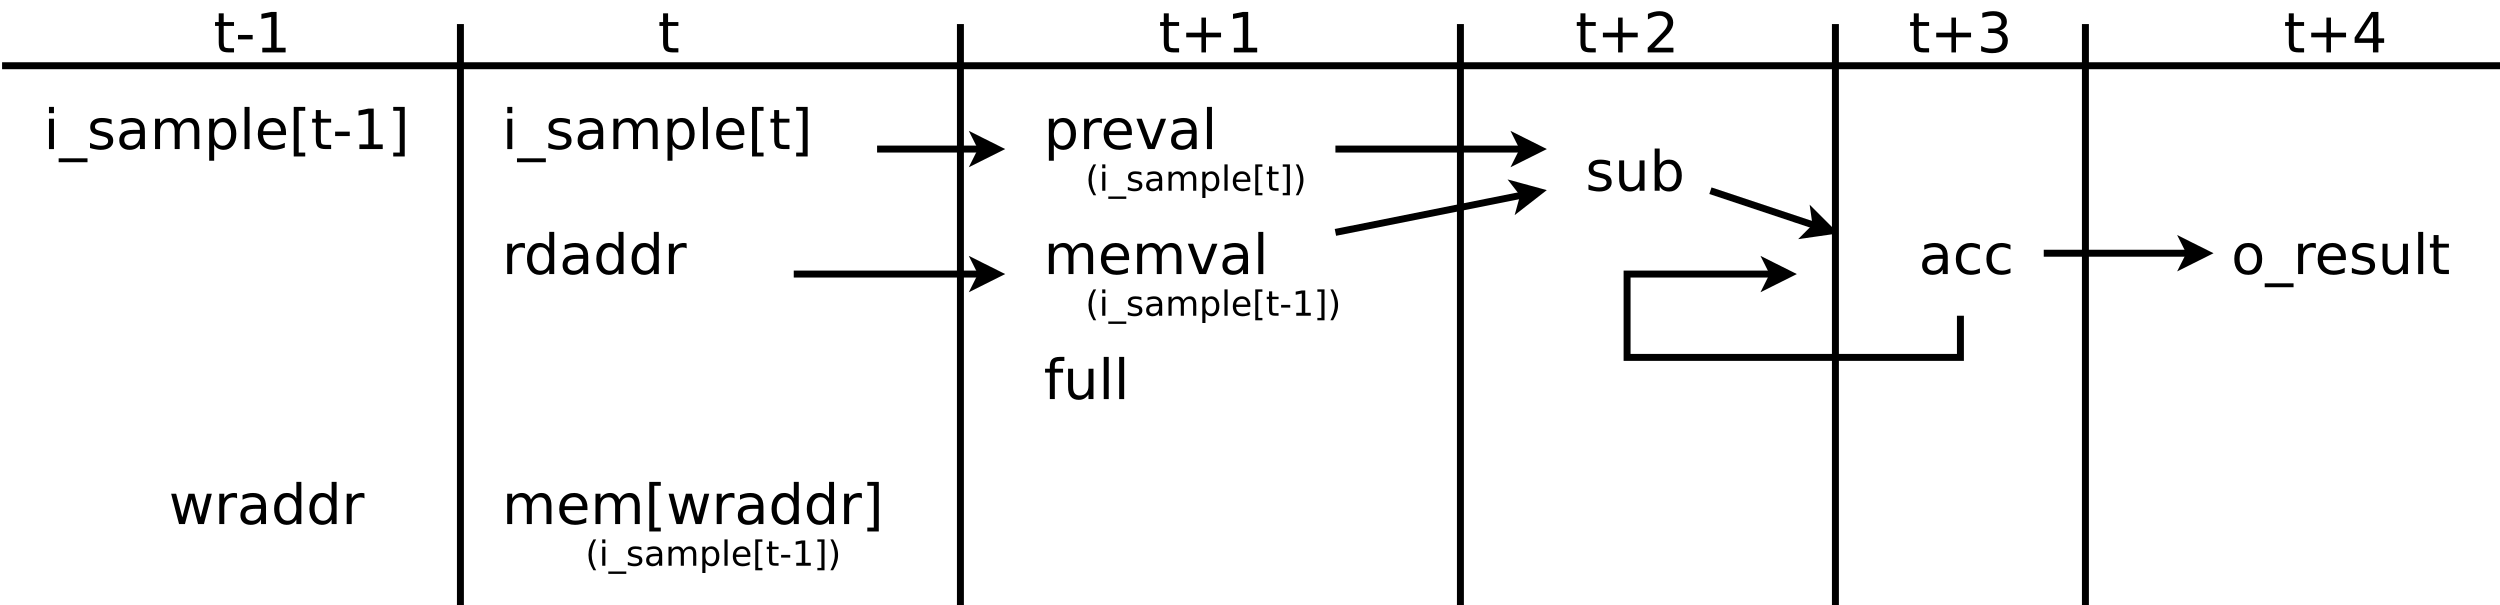
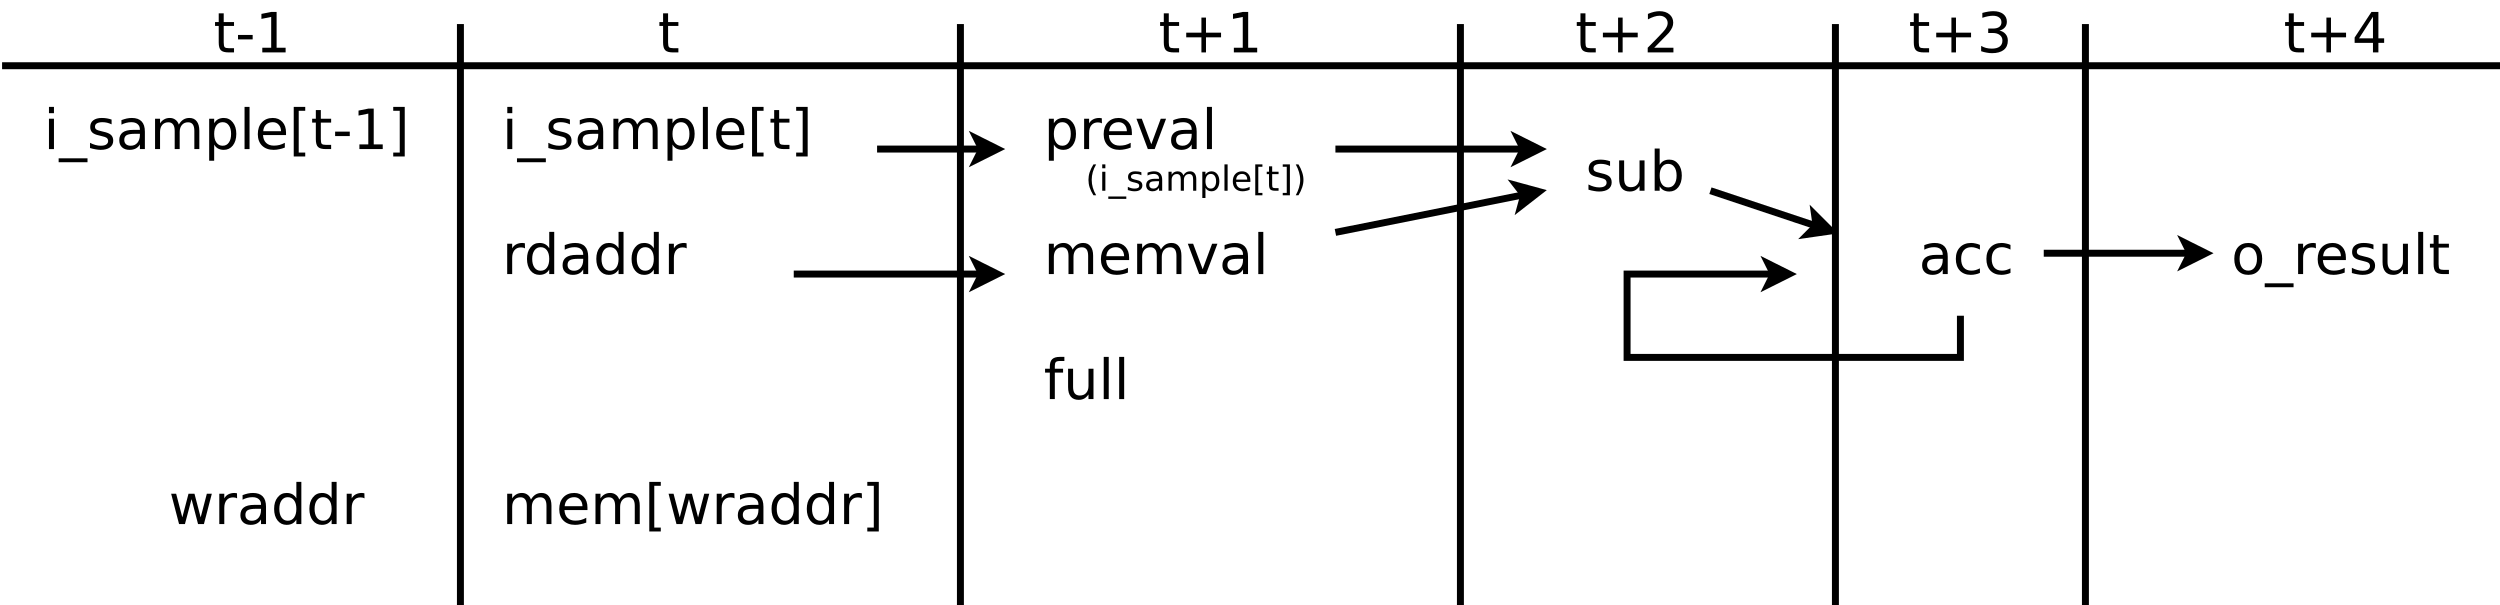
<svg xmlns="http://www.w3.org/2000/svg" xmlns:xlink="http://www.w3.org/1999/xlink" width="360pt" height="87pt" viewBox="0 0 360 87" version="1.1">
  <defs>
    <g>
      <symbol overflow="visible" id="glyph0-0">
        <path style="stroke:none;" d="M 0.406 1.422 L 0.406 -5.641 L 4.406 -5.641 L 4.406 1.422 Z M 0.844 0.969 L 3.953 0.969 L 3.953 -5.188 L 0.844 -5.188 Z M 0.844 0.969 " />
      </symbol>
      <symbol overflow="visible" id="glyph0-1">
        <path style="stroke:none;" d="M 3.297 -3.703 C 3.211 -3.754 3.125 -3.789 3.031 -3.812 C 2.938 -3.832 2.832 -3.844 2.719 -3.844 C 2.312 -3.844 2 -3.707 1.781 -3.438 C 1.562 -3.176 1.453 -2.801 1.453 -2.312 L 1.453 0 L 0.734 0 L 0.734 -4.375 L 1.453 -4.375 L 1.453 -3.703 C 1.598 -3.961 1.789 -4.156 2.031 -4.281 C 2.281 -4.414 2.578 -4.484 2.922 -4.484 C 2.973 -4.484 3.023 -4.477 3.078 -4.469 C 3.141 -4.469 3.207 -4.457 3.281 -4.438 Z M 3.297 -3.703 " />
      </symbol>
      <symbol overflow="visible" id="glyph0-2">
        <path style="stroke:none;" d="M 3.641 -3.719 L 3.641 -6.078 L 4.359 -6.078 L 4.359 0 L 3.641 0 L 3.641 -0.656 C 3.484 -0.395 3.289 -0.203 3.062 -0.078 C 2.832 0.047 2.555 0.109 2.234 0.109 C 1.703 0.109 1.27 -0.098 0.938 -0.516 C 0.602 -0.941 0.438 -1.5 0.438 -2.188 C 0.438 -2.875 0.602 -3.426 0.938 -3.844 C 1.27 -4.27 1.703 -4.484 2.234 -4.484 C 2.555 -4.484 2.832 -4.422 3.062 -4.297 C 3.289 -4.172 3.484 -3.977 3.641 -3.719 Z M 1.188 -2.188 C 1.188 -1.656 1.297 -1.238 1.516 -0.938 C 1.734 -0.633 2.031 -0.484 2.406 -0.484 C 2.789 -0.484 3.094 -0.633 3.312 -0.938 C 3.531 -1.238 3.641 -1.656 3.641 -2.188 C 3.641 -2.719 3.531 -3.129 3.312 -3.422 C 3.094 -3.723 2.789 -3.875 2.406 -3.875 C 2.031 -3.875 1.734 -3.723 1.516 -3.422 C 1.297 -3.129 1.188 -2.719 1.188 -2.188 Z M 1.188 -2.188 " />
      </symbol>
      <symbol overflow="visible" id="glyph0-3">
        <path style="stroke:none;" d="M 2.75 -2.203 C 2.164 -2.203 1.758 -2.133 1.531 -2 C 1.312 -1.863 1.203 -1.641 1.203 -1.328 C 1.203 -1.066 1.285 -0.859 1.453 -0.703 C 1.617 -0.555 1.848 -0.484 2.141 -0.484 C 2.535 -0.484 2.852 -0.625 3.094 -0.906 C 3.332 -1.195 3.453 -1.578 3.453 -2.047 L 3.453 -2.203 Z M 4.172 -2.5 L 4.172 0 L 3.453 0 L 3.453 -0.672 C 3.297 -0.398 3.094 -0.203 2.844 -0.078 C 2.602 0.047 2.305 0.109 1.953 0.109 C 1.504 0.109 1.145 -0.016 0.875 -0.266 C 0.613 -0.516 0.484 -0.852 0.484 -1.281 C 0.484 -1.77 0.645 -2.141 0.969 -2.391 C 1.301 -2.641 1.797 -2.766 2.453 -2.766 L 3.453 -2.766 L 3.453 -2.828 C 3.453 -3.16 3.344 -3.414 3.125 -3.594 C 2.914 -3.781 2.613 -3.875 2.219 -3.875 C 1.969 -3.875 1.723 -3.844 1.484 -3.781 C 1.242 -3.719 1.016 -3.629 0.797 -3.516 L 0.797 -4.172 C 1.066 -4.273 1.32 -4.352 1.562 -4.406 C 1.812 -4.457 2.055 -4.484 2.297 -4.484 C 2.922 -4.484 3.391 -4.316 3.703 -3.984 C 4.016 -3.66 4.172 -3.164 4.172 -2.5 Z M 4.172 -2.5 " />
      </symbol>
      <symbol overflow="visible" id="glyph0-4">
        <path style="stroke:none;" d="M 0.344 -4.375 L 1.062 -4.375 L 1.953 -0.969 L 2.844 -4.375 L 3.703 -4.375 L 4.594 -0.969 L 5.484 -4.375 L 6.203 -4.375 L 5.062 0 L 4.219 0 L 3.281 -3.594 L 2.328 0 L 1.484 0 Z M 0.344 -4.375 " />
      </symbol>
      <symbol overflow="visible" id="glyph0-5">
        <path style="stroke:none;" d="M 4.156 -3.531 C 4.344 -3.852 4.562 -4.094 4.812 -4.25 C 5.062 -4.406 5.352 -4.484 5.688 -4.484 C 6.145 -4.484 6.492 -4.32 6.734 -4 C 6.984 -3.688 7.109 -3.234 7.109 -2.641 L 7.109 0 L 6.391 0 L 6.391 -2.625 C 6.391 -3.039 6.316 -3.348 6.172 -3.547 C 6.023 -3.754 5.797 -3.859 5.484 -3.859 C 5.117 -3.859 4.828 -3.734 4.609 -3.484 C 4.391 -3.234 4.281 -2.895 4.281 -2.469 L 4.281 0 L 3.562 0 L 3.562 -2.625 C 3.562 -3.039 3.484 -3.348 3.328 -3.547 C 3.18 -3.754 2.957 -3.859 2.656 -3.859 C 2.281 -3.859 1.984 -3.734 1.766 -3.484 C 1.555 -3.234 1.453 -2.895 1.453 -2.469 L 1.453 0 L 0.734 0 L 0.734 -4.375 L 1.453 -4.375 L 1.453 -3.703 C 1.617 -3.961 1.816 -4.156 2.047 -4.281 C 2.273 -4.414 2.547 -4.484 2.859 -4.484 C 3.172 -4.484 3.438 -4.398 3.656 -4.234 C 3.883 -4.078 4.051 -3.844 4.156 -3.531 Z M 4.156 -3.531 " />
      </symbol>
      <symbol overflow="visible" id="glyph0-6">
        <path style="stroke:none;" d="M 4.5 -2.375 L 4.5 -2.016 L 1.188 -2.016 C 1.219 -1.523 1.367 -1.148 1.641 -0.891 C 1.91 -0.629 2.281 -0.5 2.75 -0.5 C 3.031 -0.5 3.301 -0.531 3.562 -0.594 C 3.82 -0.664 4.078 -0.77 4.328 -0.906 L 4.328 -0.219 C 4.066 -0.113 3.801 -0.035 3.531 0.016 C 3.258 0.078 2.988 0.109 2.719 0.109 C 2.02 0.109 1.461 -0.094 1.047 -0.5 C 0.641 -0.906 0.438 -1.453 0.438 -2.141 C 0.438 -2.859 0.629 -3.426 1.016 -3.844 C 1.41 -4.27 1.938 -4.484 2.594 -4.484 C 3.176 -4.484 3.641 -4.289 3.984 -3.906 C 4.328 -3.531 4.5 -3.02 4.5 -2.375 Z M 3.781 -2.578 C 3.77 -2.973 3.656 -3.285 3.438 -3.516 C 3.227 -3.754 2.945 -3.875 2.594 -3.875 C 2.195 -3.875 1.875 -3.758 1.625 -3.531 C 1.383 -3.301 1.25 -2.984 1.219 -2.578 Z M 3.781 -2.578 " />
      </symbol>
      <symbol overflow="visible" id="glyph0-7">
        <path style="stroke:none;" d="M 0.234 -4.375 L 1 -4.375 L 2.375 -0.703 L 3.734 -4.375 L 4.5 -4.375 L 2.859 0 L 1.875 0 Z M 0.234 -4.375 " />
      </symbol>
      <symbol overflow="visible" id="glyph0-8">
        <path style="stroke:none;" d="M 0.75 -6.078 L 1.469 -6.078 L 1.469 0 L 0.75 0 Z M 0.75 -6.078 " />
      </symbol>
      <symbol overflow="visible" id="glyph0-9">
        <path style="stroke:none;" d="M 0.688 -6.078 L 2.344 -6.078 L 2.344 -5.516 L 1.406 -5.516 L 1.406 0.5 L 2.344 0.5 L 2.344 1.062 L 0.688 1.062 Z M 0.688 -6.078 " />
      </symbol>
      <symbol overflow="visible" id="glyph0-10">
        <path style="stroke:none;" d="M 2.438 -6.078 L 2.438 1.062 L 0.781 1.062 L 0.781 0.5 L 1.719 0.5 L 1.719 -5.516 L 0.781 -5.516 L 0.781 -6.078 Z M 2.438 -6.078 " />
      </symbol>
      <symbol overflow="visible" id="glyph0-11">
        <path style="stroke:none;" d="M 0.75 -4.375 L 1.469 -4.375 L 1.469 0 L 0.75 0 Z M 0.75 -6.078 L 1.469 -6.078 L 1.469 -5.172 L 0.75 -5.172 Z M 0.75 -6.078 " />
      </symbol>
      <symbol overflow="visible" id="glyph0-12">
        <path style="stroke:none;" d="M 4.078 1.328 L 4.078 1.891 L -0.078 1.891 L -0.078 1.328 Z M 4.078 1.328 " />
      </symbol>
      <symbol overflow="visible" id="glyph0-13">
        <path style="stroke:none;" d="M 3.547 -4.25 L 3.547 -3.562 C 3.336 -3.664 3.125 -3.742 2.906 -3.797 C 2.688 -3.848 2.461 -3.875 2.234 -3.875 C 1.879 -3.875 1.609 -3.816 1.422 -3.703 C 1.242 -3.598 1.156 -3.438 1.156 -3.219 C 1.156 -3.051 1.219 -2.922 1.344 -2.828 C 1.477 -2.734 1.738 -2.645 2.125 -2.562 L 2.375 -2.5 C 2.883 -2.395 3.242 -2.242 3.453 -2.047 C 3.672 -1.848 3.781 -1.566 3.781 -1.203 C 3.781 -0.797 3.617 -0.473 3.297 -0.234 C 2.973 -0.004 2.531 0.109 1.969 0.109 C 1.738 0.109 1.492 0.082 1.234 0.031 C 0.984 -0.008 0.719 -0.07 0.438 -0.156 L 0.438 -0.906 C 0.695 -0.77 0.957 -0.664 1.219 -0.594 C 1.477 -0.52 1.734 -0.484 1.984 -0.484 C 2.328 -0.484 2.586 -0.539 2.766 -0.656 C 2.953 -0.781 3.047 -0.945 3.047 -1.156 C 3.047 -1.352 2.977 -1.504 2.844 -1.609 C 2.707 -1.711 2.422 -1.812 1.984 -1.906 L 1.734 -1.969 C 1.285 -2.062 0.961 -2.203 0.766 -2.391 C 0.566 -2.586 0.469 -2.852 0.469 -3.188 C 0.469 -3.602 0.613 -3.922 0.906 -4.141 C 1.195 -4.367 1.609 -4.484 2.141 -4.484 C 2.41 -4.484 2.66 -4.461 2.891 -4.422 C 3.129 -4.379 3.348 -4.32 3.547 -4.25 Z M 3.547 -4.25 " />
      </symbol>
      <symbol overflow="visible" id="glyph0-14">
        <path style="stroke:none;" d="M 1.453 -0.656 L 1.453 1.672 L 0.734 1.672 L 0.734 -4.375 L 1.453 -4.375 L 1.453 -3.719 C 1.598 -3.977 1.785 -4.172 2.016 -4.297 C 2.254 -4.422 2.531 -4.484 2.844 -4.484 C 3.375 -4.484 3.805 -4.27 4.141 -3.844 C 4.473 -3.426 4.641 -2.875 4.641 -2.188 C 4.641 -1.5 4.473 -0.941 4.141 -0.516 C 3.805 -0.098 3.375 0.109 2.844 0.109 C 2.531 0.109 2.254 0.047 2.016 -0.078 C 1.785 -0.203 1.598 -0.395 1.453 -0.656 Z M 3.891 -2.188 C 3.891 -2.719 3.781 -3.129 3.562 -3.422 C 3.352 -3.723 3.055 -3.875 2.672 -3.875 C 2.297 -3.875 2 -3.723 1.781 -3.422 C 1.562 -3.129 1.453 -2.719 1.453 -2.188 C 1.453 -1.656 1.562 -1.238 1.781 -0.938 C 2 -0.633 2.297 -0.484 2.672 -0.484 C 3.055 -0.484 3.352 -0.633 3.562 -0.938 C 3.781 -1.238 3.891 -1.656 3.891 -2.188 Z M 3.891 -2.188 " />
      </symbol>
      <symbol overflow="visible" id="glyph0-15">
        <path style="stroke:none;" d="M 1.469 -5.625 L 1.469 -4.375 L 2.953 -4.375 L 2.953 -3.812 L 1.469 -3.812 L 1.469 -1.438 C 1.469 -1.082 1.516 -0.852 1.609 -0.75 C 1.711 -0.656 1.91 -0.609 2.203 -0.609 L 2.953 -0.609 L 2.953 0 L 2.203 0 C 1.648 0 1.27 -0.102 1.062 -0.312 C 0.852 -0.52 0.75 -0.895 0.75 -1.438 L 0.75 -3.812 L 0.219 -3.812 L 0.219 -4.375 L 0.75 -4.375 L 0.75 -5.625 Z M 1.469 -5.625 " />
      </symbol>
      <symbol overflow="visible" id="glyph0-16">
        <path style="stroke:none;" d="M 0.688 -1.734 L 0.688 -4.375 L 1.406 -4.375 L 1.406 -1.75 C 1.406 -1.344 1.484 -1.035 1.641 -0.828 C 1.805 -0.617 2.051 -0.516 2.375 -0.516 C 2.758 -0.516 3.062 -0.633 3.281 -0.875 C 3.508 -1.125 3.625 -1.461 3.625 -1.891 L 3.625 -4.375 L 4.344 -4.375 L 4.344 0 L 3.625 0 L 3.625 -0.672 C 3.445 -0.41 3.242 -0.211 3.016 -0.078 C 2.785 0.047 2.52 0.109 2.219 0.109 C 1.719 0.109 1.336 -0.047 1.078 -0.359 C 0.816 -0.672 0.688 -1.129 0.688 -1.734 Z M 2.484 -4.484 Z M 2.484 -4.484 " />
      </symbol>
      <symbol overflow="visible" id="glyph0-17">
        <path style="stroke:none;" d="M 3.891 -2.188 C 3.891 -2.719 3.781 -3.129 3.562 -3.422 C 3.352 -3.723 3.055 -3.875 2.672 -3.875 C 2.297 -3.875 2 -3.723 1.781 -3.422 C 1.562 -3.129 1.453 -2.719 1.453 -2.188 C 1.453 -1.656 1.562 -1.238 1.781 -0.938 C 2 -0.633 2.297 -0.484 2.672 -0.484 C 3.055 -0.484 3.352 -0.633 3.562 -0.938 C 3.781 -1.238 3.891 -1.656 3.891 -2.188 Z M 1.453 -3.719 C 1.598 -3.977 1.785 -4.172 2.016 -4.297 C 2.254 -4.422 2.531 -4.484 2.844 -4.484 C 3.375 -4.484 3.805 -4.27 4.141 -3.844 C 4.473 -3.426 4.641 -2.875 4.641 -2.188 C 4.641 -1.5 4.473 -0.941 4.141 -0.516 C 3.805 -0.098 3.375 0.109 2.844 0.109 C 2.531 0.109 2.254 0.047 2.016 -0.078 C 1.785 -0.203 1.598 -0.395 1.453 -0.656 L 1.453 0 L 0.734 0 L 0.734 -6.078 L 1.453 -6.078 Z M 1.453 -3.719 " />
      </symbol>
      <symbol overflow="visible" id="glyph0-18">
        <path style="stroke:none;" d="M 3.906 -4.203 L 3.906 -3.531 C 3.695 -3.645 3.488 -3.727 3.281 -3.781 C 3.082 -3.844 2.879 -3.875 2.672 -3.875 C 2.203 -3.875 1.836 -3.723 1.578 -3.422 C 1.328 -3.129 1.203 -2.719 1.203 -2.188 C 1.203 -1.656 1.328 -1.238 1.578 -0.938 C 1.836 -0.645 2.203 -0.5 2.672 -0.5 C 2.879 -0.5 3.082 -0.523 3.281 -0.578 C 3.488 -0.641 3.695 -0.723 3.906 -0.828 L 3.906 -0.172 C 3.707 -0.078 3.5 -0.008 3.281 0.031 C 3.062 0.082 2.832 0.109 2.594 0.109 C 1.938 0.109 1.41 -0.094 1.016 -0.5 C 0.629 -0.914 0.438 -1.477 0.438 -2.188 C 0.438 -2.895 0.633 -3.453 1.031 -3.859 C 1.426 -4.273 1.961 -4.484 2.641 -4.484 C 2.859 -4.484 3.07 -4.457 3.281 -4.406 C 3.5 -4.363 3.707 -4.297 3.906 -4.203 Z M 3.906 -4.203 " />
      </symbol>
      <symbol overflow="visible" id="glyph0-19">
        <path style="stroke:none;" d="M 0.391 -2.516 L 2.5 -2.516 L 2.5 -1.875 L 0.391 -1.875 Z M 0.391 -2.516 " />
      </symbol>
      <symbol overflow="visible" id="glyph0-20">
        <path style="stroke:none;" d="M 1 -0.672 L 2.281 -0.672 L 2.281 -5.109 L 0.875 -4.828 L 0.875 -5.547 L 2.281 -5.828 L 3.062 -5.828 L 3.062 -0.672 L 4.359 -0.672 L 4.359 0 L 1 0 Z M 1 -0.672 " />
      </symbol>
      <symbol overflow="visible" id="glyph0-21">
        <path style="stroke:none;" d="M 3.688 -5.016 L 3.688 -2.844 L 5.859 -2.844 L 5.859 -2.172 L 3.688 -2.172 L 3.688 0 L 3.031 0 L 3.031 -2.172 L 0.844 -2.172 L 0.844 -2.844 L 3.031 -2.844 L 3.031 -5.016 Z M 3.688 -5.016 " />
      </symbol>
      <symbol overflow="visible" id="glyph0-22">
        <path style="stroke:none;" d="M 1.531 -0.672 L 4.297 -0.672 L 4.297 0 L 0.594 0 L 0.594 -0.672 C 0.883 -0.973 1.289 -1.383 1.812 -1.906 C 2.332 -2.438 2.656 -2.773 2.781 -2.922 C 3.039 -3.203 3.219 -3.441 3.312 -3.641 C 3.414 -3.836 3.469 -4.031 3.469 -4.219 C 3.469 -4.531 3.359 -4.785 3.141 -4.984 C 2.922 -5.18 2.641 -5.281 2.297 -5.281 C 2.047 -5.281 1.781 -5.234 1.5 -5.141 C 1.227 -5.055 0.938 -4.926 0.625 -4.75 L 0.625 -5.547 C 0.945 -5.68 1.242 -5.781 1.516 -5.844 C 1.797 -5.906 2.051 -5.938 2.281 -5.938 C 2.883 -5.938 3.363 -5.785 3.719 -5.484 C 4.082 -5.18 4.266 -4.781 4.266 -4.281 C 4.266 -4.039 4.219 -3.812 4.125 -3.594 C 4.031 -3.375 3.867 -3.117 3.641 -2.828 C 3.566 -2.754 3.352 -2.535 3 -2.172 C 2.656 -1.816 2.164 -1.316 1.531 -0.672 Z M 1.531 -0.672 " />
      </symbol>
      <symbol overflow="visible" id="glyph0-23">
        <path style="stroke:none;" d="M 2.453 -3.875 C 2.066 -3.875 1.758 -3.723 1.531 -3.422 C 1.312 -3.117 1.203 -2.707 1.203 -2.188 C 1.203 -1.664 1.312 -1.254 1.531 -0.953 C 1.758 -0.648 2.066 -0.5 2.453 -0.5 C 2.836 -0.5 3.141 -0.648 3.359 -0.953 C 3.586 -1.254 3.703 -1.664 3.703 -2.188 C 3.703 -2.707 3.586 -3.117 3.359 -3.422 C 3.141 -3.723 2.836 -3.875 2.453 -3.875 Z M 2.453 -4.484 C 3.078 -4.484 3.566 -4.281 3.922 -3.875 C 4.273 -3.469 4.453 -2.906 4.453 -2.188 C 4.453 -1.469 4.273 -0.906 3.922 -0.5 C 3.566 -0.094 3.078 0.109 2.453 0.109 C 1.828 0.109 1.332 -0.094 0.969 -0.5 C 0.613 -0.906 0.438 -1.469 0.438 -2.188 C 0.438 -2.906 0.613 -3.469 0.969 -3.875 C 1.332 -4.281 1.828 -4.484 2.453 -4.484 Z M 2.453 -4.484 " />
      </symbol>
      <symbol overflow="visible" id="glyph0-24">
        <path style="stroke:none;" d="M 3.25 -3.141 C 3.625 -3.066 3.914 -2.898 4.125 -2.641 C 4.344 -2.391 4.453 -2.078 4.453 -1.703 C 4.453 -1.117 4.254 -0.672 3.859 -0.359 C 3.461 -0.047 2.898 0.109 2.172 0.109 C 1.922 0.109 1.664 0.082 1.406 0.031 C 1.156 -0.008 0.891 -0.078 0.609 -0.172 L 0.609 -0.938 C 0.828 -0.812 1.066 -0.711 1.328 -0.641 C 1.586 -0.578 1.859 -0.547 2.141 -0.547 C 2.641 -0.547 3.02 -0.645 3.281 -0.844 C 3.539 -1.039 3.672 -1.328 3.672 -1.703 C 3.672 -2.047 3.547 -2.312 3.297 -2.5 C 3.055 -2.695 2.723 -2.797 2.297 -2.797 L 1.625 -2.797 L 1.625 -3.438 L 2.328 -3.438 C 2.711 -3.438 3.008 -3.516 3.219 -3.672 C 3.426 -3.828 3.531 -4.051 3.531 -4.344 C 3.531 -4.645 3.422 -4.875 3.203 -5.031 C 2.992 -5.195 2.691 -5.281 2.297 -5.281 C 2.078 -5.281 1.844 -5.254 1.594 -5.203 C 1.352 -5.16 1.082 -5.086 0.781 -4.984 L 0.781 -5.688 C 1.082 -5.77 1.363 -5.832 1.625 -5.875 C 1.883 -5.914 2.133 -5.938 2.375 -5.938 C 2.969 -5.938 3.438 -5.801 3.781 -5.531 C 4.133 -5.258 4.312 -4.891 4.312 -4.422 C 4.312 -4.098 4.219 -3.828 4.031 -3.609 C 3.852 -3.391 3.594 -3.234 3.25 -3.141 Z M 3.25 -3.141 " />
      </symbol>
      <symbol overflow="visible" id="glyph0-25">
        <path style="stroke:none;" d="M 3.031 -5.141 L 1.031 -2.031 L 3.031 -2.031 Z M 2.812 -5.828 L 3.812 -5.828 L 3.812 -2.031 L 4.641 -2.031 L 4.641 -1.375 L 3.812 -1.375 L 3.812 0 L 3.031 0 L 3.031 -1.375 L 0.391 -1.375 L 0.391 -2.141 Z M 2.812 -5.828 " />
      </symbol>
      <symbol overflow="visible" id="glyph0-26">
        <path style="stroke:none;" d="M 2.969 -6.078 L 2.969 -5.484 L 2.281 -5.484 C 2.02 -5.484 1.836 -5.43 1.734 -5.328 C 1.641 -5.223 1.594 -5.035 1.594 -4.766 L 1.594 -4.375 L 2.781 -4.375 L 2.781 -3.812 L 1.594 -3.812 L 1.594 0 L 0.875 0 L 0.875 -3.812 L 0.188 -3.812 L 0.188 -4.375 L 0.875 -4.375 L 0.875 -4.688 C 0.875 -5.164 0.984 -5.516 1.203 -5.734 C 1.43 -5.961 1.797 -6.078 2.297 -6.078 Z M 2.969 -6.078 " />
      </symbol>
      <symbol overflow="visible" id="glyph1-0">
        <path style="stroke:none;" d="M 0.25 0.891 L 0.25 -3.531 L 2.75 -3.531 L 2.75 0.891 Z M 0.531 0.609 L 2.469 0.609 L 2.469 -3.25 L 0.531 -3.25 Z M 0.531 0.609 " />
      </symbol>
      <symbol overflow="visible" id="glyph1-1">
        <path style="stroke:none;" d="M 1.547 -3.797 C 1.328 -3.422 1.164 -3.051 1.062 -2.688 C 0.957 -2.32 0.906 -1.945 0.906 -1.562 C 0.906 -1.188 0.957 -0.816 1.062 -0.453 C 1.164 -0.086 1.328 0.281 1.547 0.656 L 1.156 0.656 C 0.914 0.27 0.734 -0.102 0.609 -0.469 C 0.492 -0.832 0.438 -1.195 0.438 -1.562 C 0.438 -1.926 0.492 -2.289 0.609 -2.656 C 0.734 -3.031 0.914 -3.41 1.156 -3.797 Z M 1.547 -3.797 " />
      </symbol>
      <symbol overflow="visible" id="glyph1-2">
        <path style="stroke:none;" d="M 0.469 -2.734 L 0.922 -2.734 L 0.922 0 L 0.469 0 Z M 0.469 -3.797 L 0.922 -3.797 L 0.922 -3.234 L 0.469 -3.234 Z M 0.469 -3.797 " />
      </symbol>
      <symbol overflow="visible" id="glyph1-3">
        <path style="stroke:none;" d="M 2.547 0.828 L 2.547 1.172 L -0.047 1.172 L -0.047 0.828 Z M 2.547 0.828 " />
      </symbol>
      <symbol overflow="visible" id="glyph1-4">
        <path style="stroke:none;" d="M 2.219 -2.656 L 2.219 -2.234 C 2.094 -2.297 1.957 -2.344 1.812 -2.375 C 1.676 -2.406 1.535 -2.422 1.391 -2.422 C 1.172 -2.422 1.004 -2.383 0.891 -2.312 C 0.773 -2.25 0.719 -2.148 0.719 -2.016 C 0.719 -1.91 0.758 -1.828 0.844 -1.766 C 0.926 -1.711 1.086 -1.656 1.328 -1.594 L 1.484 -1.562 C 1.797 -1.5 2.02 -1.406 2.156 -1.281 C 2.289 -1.156 2.359 -0.977 2.359 -0.75 C 2.359 -0.5 2.258 -0.297 2.062 -0.141 C 1.863 0.004 1.586 0.078 1.234 0.078 C 1.086 0.078 0.93 0.062 0.766 0.031 C 0.609 0 0.441 -0.039 0.266 -0.094 L 0.266 -0.562 C 0.43 -0.477 0.594 -0.414 0.75 -0.375 C 0.914 -0.332 1.078 -0.312 1.234 -0.312 C 1.453 -0.312 1.617 -0.344 1.734 -0.406 C 1.848 -0.477 1.906 -0.582 1.906 -0.719 C 1.906 -0.844 1.863 -0.938 1.781 -1 C 1.695 -1.062 1.516 -1.125 1.234 -1.188 L 1.078 -1.219 C 0.797 -1.281 0.594 -1.367 0.469 -1.484 C 0.352 -1.609 0.297 -1.781 0.297 -2 C 0.297 -2.25 0.383 -2.441 0.562 -2.578 C 0.75 -2.723 1.008 -2.797 1.344 -2.797 C 1.508 -2.797 1.664 -2.785 1.812 -2.766 C 1.957 -2.742 2.094 -2.707 2.219 -2.656 Z M 2.219 -2.656 " />
      </symbol>
      <symbol overflow="visible" id="glyph1-5">
        <path style="stroke:none;" d="M 1.719 -1.375 C 1.352 -1.375 1.098 -1.332 0.953 -1.25 C 0.816 -1.164 0.75 -1.023 0.75 -0.828 C 0.75 -0.672 0.801 -0.547 0.906 -0.453 C 1.008 -0.359 1.148 -0.312 1.328 -0.312 C 1.578 -0.312 1.773 -0.395 1.922 -0.562 C 2.078 -0.738 2.156 -0.977 2.156 -1.281 L 2.156 -1.375 Z M 2.609 -1.562 L 2.609 0 L 2.156 0 L 2.156 -0.422 C 2.051 -0.254 1.922 -0.129 1.766 -0.047 C 1.617 0.035 1.438 0.078 1.219 0.078 C 0.938 0.078 0.711 0 0.547 -0.156 C 0.379 -0.32 0.297 -0.535 0.297 -0.797 C 0.297 -1.098 0.398 -1.328 0.609 -1.484 C 0.816 -1.641 1.125 -1.719 1.531 -1.719 L 2.156 -1.719 L 2.156 -1.766 C 2.156 -1.973 2.086 -2.133 1.953 -2.25 C 1.816 -2.363 1.629 -2.422 1.391 -2.422 C 1.234 -2.422 1.078 -2.398 0.922 -2.359 C 0.773 -2.328 0.633 -2.27 0.5 -2.188 L 0.5 -2.609 C 0.664 -2.672 0.828 -2.719 0.984 -2.75 C 1.141 -2.781 1.289 -2.797 1.438 -2.797 C 1.832 -2.797 2.125 -2.691 2.312 -2.484 C 2.508 -2.285 2.609 -1.977 2.609 -1.562 Z M 2.609 -1.562 " />
      </symbol>
      <symbol overflow="visible" id="glyph1-6">
        <path style="stroke:none;" d="M 2.594 -2.203 C 2.707 -2.41 2.844 -2.562 3 -2.656 C 3.156 -2.75 3.344 -2.797 3.562 -2.797 C 3.844 -2.797 4.062 -2.695 4.219 -2.5 C 4.375 -2.301 4.453 -2.02 4.453 -1.656 L 4.453 0 L 4 0 L 4 -1.641 C 4 -1.898 3.953 -2.094 3.859 -2.219 C 3.766 -2.344 3.625 -2.406 3.438 -2.406 C 3.195 -2.406 3.008 -2.328 2.875 -2.172 C 2.738 -2.023 2.672 -1.816 2.672 -1.547 L 2.672 0 L 2.219 0 L 2.219 -1.641 C 2.219 -1.898 2.172 -2.094 2.078 -2.219 C 1.992 -2.344 1.852 -2.406 1.656 -2.406 C 1.426 -2.406 1.242 -2.328 1.109 -2.172 C 0.973 -2.016 0.906 -1.805 0.906 -1.547 L 0.906 0 L 0.453 0 L 0.453 -2.734 L 0.906 -2.734 L 0.906 -2.312 C 1.008 -2.477 1.129 -2.598 1.266 -2.672 C 1.41 -2.754 1.582 -2.797 1.781 -2.797 C 1.977 -2.797 2.145 -2.742 2.281 -2.641 C 2.426 -2.547 2.531 -2.398 2.594 -2.203 Z M 2.594 -2.203 " />
      </symbol>
      <symbol overflow="visible" id="glyph1-7">
        <path style="stroke:none;" d="M 0.906 -0.406 L 0.906 1.047 L 0.453 1.047 L 0.453 -2.734 L 0.906 -2.734 L 0.906 -2.312 C 1 -2.477 1.117 -2.598 1.266 -2.672 C 1.41 -2.754 1.582 -2.797 1.781 -2.797 C 2.113 -2.797 2.383 -2.664 2.594 -2.406 C 2.801 -2.145 2.906 -1.797 2.906 -1.359 C 2.906 -0.93 2.801 -0.582 2.594 -0.312 C 2.383 -0.051 2.113 0.078 1.781 0.078 C 1.582 0.078 1.41 0.035 1.266 -0.047 C 1.117 -0.129 1 -0.25 0.906 -0.406 Z M 2.438 -1.359 C 2.438 -1.691 2.367 -1.953 2.234 -2.141 C 2.098 -2.328 1.91 -2.422 1.672 -2.422 C 1.43 -2.422 1.242 -2.328 1.109 -2.141 C 0.973 -1.953 0.906 -1.691 0.906 -1.359 C 0.906 -1.035 0.973 -0.781 1.109 -0.594 C 1.242 -0.406 1.43 -0.312 1.672 -0.312 C 1.91 -0.312 2.098 -0.406 2.234 -0.594 C 2.367 -0.781 2.438 -1.035 2.438 -1.359 Z M 2.438 -1.359 " />
      </symbol>
      <symbol overflow="visible" id="glyph1-8">
        <path style="stroke:none;" d="M 0.469 -3.797 L 0.922 -3.797 L 0.922 0 L 0.469 0 Z M 0.469 -3.797 " />
      </symbol>
      <symbol overflow="visible" id="glyph1-9">
        <path style="stroke:none;" d="M 2.812 -1.484 L 2.812 -1.266 L 0.75 -1.266 C 0.77 -0.953 0.863 -0.711 1.031 -0.547 C 1.195 -0.391 1.426 -0.312 1.719 -0.312 C 1.895 -0.312 2.062 -0.332 2.219 -0.375 C 2.383 -0.414 2.547 -0.477 2.703 -0.562 L 2.703 -0.141 C 2.547 -0.066 2.379 -0.016 2.203 0.016 C 2.035 0.055 1.863 0.078 1.688 0.078 C 1.258 0.078 0.914 -0.047 0.656 -0.297 C 0.406 -0.555 0.281 -0.906 0.281 -1.344 C 0.281 -1.789 0.398 -2.145 0.641 -2.406 C 0.879 -2.664 1.203 -2.797 1.609 -2.797 C 1.984 -2.797 2.273 -2.676 2.484 -2.438 C 2.703 -2.207 2.812 -1.891 2.812 -1.484 Z M 2.359 -1.609 C 2.359 -1.859 2.289 -2.055 2.156 -2.203 C 2.02 -2.348 1.844 -2.422 1.625 -2.422 C 1.375 -2.422 1.172 -2.348 1.016 -2.203 C 0.867 -2.066 0.785 -1.867 0.766 -1.609 Z M 2.359 -1.609 " />
      </symbol>
      <symbol overflow="visible" id="glyph1-10">
        <path style="stroke:none;" d="M 0.438 -3.797 L 1.469 -3.797 L 1.469 -3.453 L 0.875 -3.453 L 0.875 0.312 L 1.469 0.312 L 1.469 0.656 L 0.438 0.656 Z M 0.438 -3.797 " />
      </symbol>
      <symbol overflow="visible" id="glyph1-11">
        <path style="stroke:none;" d="M 0.922 -3.516 L 0.922 -2.734 L 1.844 -2.734 L 1.844 -2.391 L 0.922 -2.391 L 0.922 -0.906 C 0.922 -0.676 0.945 -0.531 1 -0.469 C 1.062 -0.406 1.188 -0.375 1.375 -0.375 L 1.844 -0.375 L 1.844 0 L 1.375 0 C 1.031 0 0.789 -0.062 0.656 -0.188 C 0.531 -0.32 0.469 -0.562 0.469 -0.906 L 0.469 -2.391 L 0.141 -2.391 L 0.141 -2.734 L 0.469 -2.734 L 0.469 -3.516 Z M 0.922 -3.516 " />
      </symbol>
      <symbol overflow="visible" id="glyph1-12">
-         <path style="stroke:none;" d="M 0.25 -1.562 L 1.562 -1.562 L 1.562 -1.172 L 0.25 -1.172 Z M 0.25 -1.562 " />
+         <path style="stroke:none;" d="M 1.516 -3.797 L 1.516 0.656 L 0.484 0.656 L 0.484 0.312 L 1.062 0.312 L 1.062 -3.453 L 0.484 -3.453 L 0.484 -3.797 Z M 1.516 -3.797 " />
      </symbol>
      <symbol overflow="visible" id="glyph1-13">
-         <path style="stroke:none;" d="M 0.625 -0.422 L 1.422 -0.422 L 1.422 -3.203 L 0.547 -3.016 L 0.547 -3.469 L 1.422 -3.641 L 1.922 -3.641 L 1.922 -0.422 L 2.719 -0.422 L 2.719 0 L 0.625 0 Z M 0.625 -0.422 " />
-       </symbol>
-       <symbol overflow="visible" id="glyph1-14">
-         <path style="stroke:none;" d="M 1.516 -3.797 L 1.516 0.656 L 0.484 0.656 L 0.484 0.312 L 1.062 0.312 L 1.062 -3.453 L 0.484 -3.453 L 0.484 -3.797 Z M 1.516 -3.797 " />
-       </symbol>
-       <symbol overflow="visible" id="glyph1-15">
        <path style="stroke:none;" d="M 0.406 -3.797 L 0.797 -3.797 C 1.035 -3.41 1.211 -3.031 1.328 -2.656 C 1.453 -2.289 1.516 -1.926 1.516 -1.562 C 1.516 -1.195 1.453 -0.832 1.328 -0.469 C 1.211 -0.102 1.035 0.27 0.797 0.656 L 0.406 0.656 C 0.613 0.281 0.77 -0.086 0.875 -0.453 C 0.988 -0.816 1.047 -1.188 1.047 -1.562 C 1.047 -1.945 0.988 -2.32 0.875 -2.688 C 0.77 -3.051 0.613 -3.422 0.406 -3.797 Z M 0.406 -3.797 " />
      </symbol>
    </g>
  </defs>
-   <g id="surface196669">
+   <g id="surface23468">
    <rect x="0" y="0" width="360" height="87" style="fill:rgb(100%,100%,100%);fill-opacity:1;stroke:none;" />
    <g style="fill:rgb(0%,0%,0%);fill-opacity:1;">
      <use xlink:href="#glyph0-1" x="72.301" y="39.47" />
      <use xlink:href="#glyph0-2" x="75.449" y="39.47" />
      <use xlink:href="#glyph0-3" x="80.527" y="39.47" />
      <use xlink:href="#glyph0-2" x="85.43" y="39.47" />
      <use xlink:href="#glyph0-2" x="90.508" y="39.47" />
      <use xlink:href="#glyph0-1" x="95.586" y="39.47" />
    </g>
    <g style="fill:rgb(0%,0%,0%);fill-opacity:1;">
      <use xlink:href="#glyph0-4" x="24.301" y="75.47" />
      <use xlink:href="#glyph0-1" x="30.844" y="75.47" />
      <use xlink:href="#glyph0-3" x="34.133" y="75.47" />
      <use xlink:href="#glyph0-2" x="39.035" y="75.47" />
      <use xlink:href="#glyph0-2" x="44.113" y="75.47" />
      <use xlink:href="#glyph0-1" x="49.191" y="75.47" />
    </g>
    <g style="fill:rgb(0%,0%,0%);fill-opacity:1;">
      <use xlink:href="#glyph0-5" x="150.301" y="39.47" />
      <use xlink:href="#glyph0-6" x="158.094" y="39.47" />
      <use xlink:href="#glyph0-5" x="163.016" y="39.47" />
      <use xlink:href="#glyph0-7" x="170.809" y="39.47" />
      <use xlink:href="#glyph0-3" x="175.543" y="39.47" />
      <use xlink:href="#glyph0-8" x="180.445" y="39.47" />
    </g>
    <g style="fill:rgb(0%,0%,0%);fill-opacity:1;">
      <use xlink:href="#glyph0-5" x="72.301" y="75.47" />
      <use xlink:href="#glyph0-6" x="80.094" y="75.47" />
      <use xlink:href="#glyph0-5" x="85.016" y="75.47" />
      <use xlink:href="#glyph0-9" x="92.809" y="75.47" />
      <use xlink:href="#glyph0-4" x="95.93" y="75.47" />
      <use xlink:href="#glyph0-1" x="102.473" y="75.47" />
      <use xlink:href="#glyph0-3" x="105.762" y="75.47" />
      <use xlink:href="#glyph0-2" x="110.664" y="75.47" />
      <use xlink:href="#glyph0-2" x="115.742" y="75.47" />
      <use xlink:href="#glyph0-1" x="120.82" y="75.47" />
      <use xlink:href="#glyph0-10" x="124.109" y="75.47" />
    </g>
    <g style="fill:rgb(0%,0%,0%);fill-opacity:1;">
      <use xlink:href="#glyph0-11" x="72.301" y="21.47" />
      <use xlink:href="#glyph0-12" x="74.523" y="21.47" />
      <use xlink:href="#glyph0-13" x="78.523" y="21.47" />
      <use xlink:href="#glyph0-3" x="82.691" y="21.47" />
      <use xlink:href="#glyph0-5" x="87.594" y="21.47" />
      <use xlink:href="#glyph0-14" x="95.387" y="21.47" />
      <use xlink:href="#glyph0-8" x="100.465" y="21.47" />
      <use xlink:href="#glyph0-6" x="102.688" y="21.47" />
      <use xlink:href="#glyph0-9" x="107.609" y="21.47" />
      <use xlink:href="#glyph0-15" x="110.73" y="21.47" />
      <use xlink:href="#glyph0-10" x="113.867" y="21.47" />
    </g>
    <g style="fill:rgb(0%,0%,0%);fill-opacity:1;">
      <use xlink:href="#glyph0-13" x="228.301" y="27.47" />
      <use xlink:href="#glyph0-16" x="232.469" y="27.47" />
      <use xlink:href="#glyph0-17" x="237.539" y="27.47" />
    </g>
    <g style="fill:rgb(0%,0%,0%);fill-opacity:1;">
      <use xlink:href="#glyph0-3" x="276.301" y="39.47" />
      <use xlink:href="#glyph0-18" x="281.203" y="39.47" />
      <use xlink:href="#glyph0-18" x="285.602" y="39.47" />
    </g>
    <g style="fill:rgb(0%,0%,0%);fill-opacity:1;">
      <use xlink:href="#glyph0-14" x="150.301" y="21.47" />
      <use xlink:href="#glyph0-1" x="155.379" y="21.47" />
      <use xlink:href="#glyph0-6" x="158.492" y="21.47" />
      <use xlink:href="#glyph0-7" x="163.414" y="21.47" />
      <use xlink:href="#glyph0-3" x="168.149" y="21.47" />
      <use xlink:href="#glyph0-8" x="173.051" y="21.47" />
    </g>
    <g style="fill:rgb(0%,0%,0%);fill-opacity:1;">
      <use xlink:href="#glyph0-11" x="6.301" y="21.47" />
      <use xlink:href="#glyph0-12" x="8.523" y="21.47" />
      <use xlink:href="#glyph0-13" x="12.523" y="21.47" />
      <use xlink:href="#glyph0-3" x="16.691" y="21.47" />
      <use xlink:href="#glyph0-5" x="21.594" y="21.47" />
      <use xlink:href="#glyph0-14" x="29.387" y="21.47" />
      <use xlink:href="#glyph0-8" x="34.465" y="21.47" />
      <use xlink:href="#glyph0-6" x="36.688" y="21.47" />
      <use xlink:href="#glyph0-9" x="41.609" y="21.47" />
      <use xlink:href="#glyph0-15" x="44.73" y="21.47" />
      <use xlink:href="#glyph0-19" x="47.867" y="21.47" />
      <use xlink:href="#glyph0-20" x="50.754" y="21.47" />
      <use xlink:href="#glyph0-10" x="55.844" y="21.47" />
    </g>
    <path style="fill:none;stroke-width:0.167;stroke-linecap:butt;stroke-linejoin:miter;stroke:rgb(0%,0%,0%);stroke-opacity:1;stroke-miterlimit:10;" d="M 12 1 L 12 15 " transform="matrix(6,0,0,6,-5.7,-2.535)" />
    <g style="fill:rgb(0%,0%,0%);fill-opacity:1;">
-       <use xlink:href="#glyph1-1" x="156.301" y="45.467" />
-       <use xlink:href="#glyph1-2" x="158.251" y="45.467" />
-       <use xlink:href="#glyph1-3" x="159.641" y="45.467" />
-       <use xlink:href="#glyph1-4" x="162.141" y="45.467" />
-       <use xlink:href="#glyph1-5" x="164.746" y="45.467" />
-       <use xlink:href="#glyph1-6" x="167.81" y="45.467" />
-       <use xlink:href="#glyph1-7" x="172.68" y="45.467" />
-       <use xlink:href="#glyph1-8" x="175.854" y="45.467" />
-       <use xlink:href="#glyph1-9" x="177.243" y="45.467" />
-       <use xlink:href="#glyph1-10" x="180.319" y="45.467" />
-       <use xlink:href="#glyph1-11" x="182.27" y="45.467" />
-       <use xlink:href="#glyph1-12" x="184.23" y="45.467" />
-       <use xlink:href="#glyph1-13" x="186.035" y="45.467" />
-       <use xlink:href="#glyph1-14" x="189.216" y="45.467" />
-       <use xlink:href="#glyph1-15" x="191.167" y="45.467" />
-     </g>
-     <g style="fill:rgb(0%,0%,0%);fill-opacity:1;">
-       <use xlink:href="#glyph1-1" x="84.301" y="81.467" />
-       <use xlink:href="#glyph1-2" x="86.251" y="81.467" />
-       <use xlink:href="#glyph1-3" x="87.641" y="81.467" />
-       <use xlink:href="#glyph1-4" x="90.141" y="81.467" />
-       <use xlink:href="#glyph1-5" x="92.746" y="81.467" />
-       <use xlink:href="#glyph1-6" x="95.81" y="81.467" />
-       <use xlink:href="#glyph1-7" x="100.68" y="81.467" />
-       <use xlink:href="#glyph1-8" x="103.854" y="81.467" />
-       <use xlink:href="#glyph1-9" x="105.243" y="81.467" />
-       <use xlink:href="#glyph1-10" x="108.319" y="81.467" />
-       <use xlink:href="#glyph1-11" x="110.27" y="81.467" />
-       <use xlink:href="#glyph1-12" x="112.23" y="81.467" />
-       <use xlink:href="#glyph1-13" x="114.035" y="81.467" />
-       <use xlink:href="#glyph1-14" x="117.216" y="81.467" />
-       <use xlink:href="#glyph1-15" x="119.167" y="81.467" />
-     </g>
-     <g style="fill:rgb(0%,0%,0%);fill-opacity:1;">
      <use xlink:href="#glyph1-1" x="156.301" y="27.467" />
      <use xlink:href="#glyph1-2" x="158.251" y="27.467" />
      <use xlink:href="#glyph1-3" x="159.641" y="27.467" />
      <use xlink:href="#glyph1-4" x="162.141" y="27.467" />
      <use xlink:href="#glyph1-5" x="164.746" y="27.467" />
      <use xlink:href="#glyph1-6" x="167.81" y="27.467" />
      <use xlink:href="#glyph1-7" x="172.68" y="27.467" />
      <use xlink:href="#glyph1-8" x="175.854" y="27.467" />
      <use xlink:href="#glyph1-9" x="177.243" y="27.467" />
      <use xlink:href="#glyph1-10" x="180.319" y="27.467" />
      <use xlink:href="#glyph1-11" x="182.27" y="27.467" />
-       <use xlink:href="#glyph1-14" x="184.23" y="27.467" />
-       <use xlink:href="#glyph1-15" x="186.181" y="27.467" />
+       <use xlink:href="#glyph1-12" x="184.23" y="27.467" />
+       <use xlink:href="#glyph1-13" x="186.181" y="27.467" />
    </g>
    <path style="fill:none;stroke-width:0.167;stroke-linecap:butt;stroke-linejoin:miter;stroke:rgb(0%,0%,0%);stroke-opacity:1;stroke-miterlimit:10;" d="M 24 1 L 24 15 " transform="matrix(6,0,0,6,-5.7,-2.535)" />
    <path style="fill:none;stroke-width:0.167;stroke-linecap:butt;stroke-linejoin:miter;stroke:rgb(0%,0%,0%);stroke-opacity:1;stroke-miterlimit:10;" d="M 36 1 L 36 15 " transform="matrix(6,0,0,6,-5.7,-2.535)" />
    <g style="fill:rgb(0%,0%,0%);fill-opacity:1;">
      <use xlink:href="#glyph0-15" x="30.746" y="7.548" />
      <use xlink:href="#glyph0-19" x="33.883" y="7.548" />
      <use xlink:href="#glyph0-20" x="36.77" y="7.548" />
    </g>
    <path style="fill:none;stroke-width:0.167;stroke-linecap:butt;stroke-linejoin:miter;stroke:rgb(0%,0%,0%);stroke-opacity:1;stroke-miterlimit:10;" d="M 1 2 L 61 2 " transform="matrix(6,0,0,6,-5.7,-2.535)" />
    <g style="fill:rgb(0%,0%,0%);fill-opacity:1;">
      <use xlink:href="#glyph0-15" x="94.734" y="7.548" />
    </g>
    <g style="fill:rgb(0%,0%,0%);fill-opacity:1;">
      <use xlink:href="#glyph0-15" x="166.836" y="7.548" />
      <use xlink:href="#glyph0-21" x="169.973" y="7.548" />
      <use xlink:href="#glyph0-20" x="176.676" y="7.548" />
    </g>
    <path style="fill:none;stroke-width:0.167;stroke-linecap:butt;stroke-linejoin:miter;stroke:rgb(0%,0%,0%);stroke-opacity:1;stroke-miterlimit:10;" d="M 45 1 L 45 15 " transform="matrix(6,0,0,6,-5.7,-2.535)" />
    <g style="fill:rgb(0%,0%,0%);fill-opacity:1;">
      <use xlink:href="#glyph0-15" x="226.836" y="7.548" />
      <use xlink:href="#glyph0-21" x="229.973" y="7.548" />
      <use xlink:href="#glyph0-22" x="236.676" y="7.548" />
    </g>
    <path style="fill:none;stroke-width:0.167;stroke-linecap:butt;stroke-linejoin:miter;stroke:rgb(0%,0%,0%);stroke-opacity:1;stroke-miterlimit:10;" d="M 48 8 L 48 9 L 40 9 L 40 7 L 43.513 7 " transform="matrix(6,0,0,6,-5.7,-2.535)" />
    <path style="fill-rule:evenodd;fill:rgb(0%,0%,0%);fill-opacity:1;stroke-width:0.167;stroke-linecap:butt;stroke-linejoin:miter;stroke:rgb(0%,0%,0%);stroke-opacity:1;stroke-miterlimit:10;" d="M 43.888 7 L 43.388 7.25 L 43.513 7 L 43.388 6.75 Z M 43.888 7 " transform="matrix(6,0,0,6,-5.7,-2.535)" />
    <path style="fill:none;stroke-width:0.167;stroke-linecap:butt;stroke-linejoin:miter;stroke:rgb(0%,0%,0%);stroke-opacity:1;stroke-miterlimit:10;" d="M 33 6 L 37.523 5.096 " transform="matrix(6,0,0,6,-5.7,-2.535)" />
    <path style="fill-rule:evenodd;fill:rgb(0%,0%,0%);fill-opacity:1;stroke-width:0.167;stroke-linecap:butt;stroke-linejoin:miter;stroke:rgb(0%,0%,0%);stroke-opacity:1;stroke-miterlimit:10;" d="M 37.89 5.022 L 37.449 5.365 L 37.523 5.096 L 37.351 4.875 Z M 37.89 5.022 " transform="matrix(6,0,0,6,-5.7,-2.535)" />
    <path style="fill:none;stroke-width:0.167;stroke-linecap:butt;stroke-linejoin:miter;stroke:rgb(0%,0%,0%);stroke-opacity:1;stroke-miterlimit:10;" d="M 33 4 L 37.513 4 " transform="matrix(6,0,0,6,-5.7,-2.535)" />
    <path style="fill-rule:evenodd;fill:rgb(0%,0%,0%);fill-opacity:1;stroke-width:0.167;stroke-linecap:butt;stroke-linejoin:miter;stroke:rgb(0%,0%,0%);stroke-opacity:1;stroke-miterlimit:10;" d="M 37.888 4 L 37.388 4.25 L 37.513 4 L 37.388 3.75 Z M 37.888 4 " transform="matrix(6,0,0,6,-5.7,-2.535)" />
    <path style="fill:none;stroke-width:0.167;stroke-linecap:butt;stroke-linejoin:miter;stroke:rgb(0%,0%,0%);stroke-opacity:1;stroke-miterlimit:10;" d="M 20 7 L 24.513 7 " transform="matrix(6,0,0,6,-5.7,-2.535)" />
    <path style="fill-rule:evenodd;fill:rgb(0%,0%,0%);fill-opacity:1;stroke-width:0.167;stroke-linecap:butt;stroke-linejoin:miter;stroke:rgb(0%,0%,0%);stroke-opacity:1;stroke-miterlimit:10;" d="M 24.888 7 L 24.388 7.25 L 24.513 7 L 24.388 6.75 Z M 24.888 7 " transform="matrix(6,0,0,6,-5.7,-2.535)" />
    <path style="fill:none;stroke-width:0.167;stroke-linecap:butt;stroke-linejoin:miter;stroke:rgb(0%,0%,0%);stroke-opacity:1;stroke-miterlimit:10;" d="M 22 4 L 24.513 4 " transform="matrix(6,0,0,6,-5.7,-2.535)" />
    <path style="fill-rule:evenodd;fill:rgb(0%,0%,0%);fill-opacity:1;stroke-width:0.167;stroke-linecap:butt;stroke-linejoin:miter;stroke:rgb(0%,0%,0%);stroke-opacity:1;stroke-miterlimit:10;" d="M 24.888 4 L 24.388 4.25 L 24.513 4 L 24.388 3.75 Z M 24.888 4 " transform="matrix(6,0,0,6,-5.7,-2.535)" />
    <g style="fill:rgb(0%,0%,0%);fill-opacity:1;">
      <use xlink:href="#glyph0-23" x="321.301" y="39.47" />
      <use xlink:href="#glyph0-12" x="326.195" y="39.47" />
      <use xlink:href="#glyph0-1" x="330.195" y="39.47" />
      <use xlink:href="#glyph0-6" x="333.309" y="39.47" />
      <use xlink:href="#glyph0-13" x="338.231" y="39.47" />
      <use xlink:href="#glyph0-16" x="342.399" y="39.47" />
      <use xlink:href="#glyph0-8" x="347.469" y="39.47" />
      <use xlink:href="#glyph0-15" x="349.691" y="39.47" />
    </g>
    <path style="fill:none;stroke-width:0.167;stroke-linecap:butt;stroke-linejoin:miter;stroke:rgb(0%,0%,0%);stroke-opacity:1;stroke-miterlimit:10;" d="M 51 1 L 51 15 " transform="matrix(6,0,0,6,-5.7,-2.535)" />
    <path style="fill:none;stroke-width:0.167;stroke-linecap:butt;stroke-linejoin:miter;stroke:rgb(0%,0%,0%);stroke-opacity:1;stroke-miterlimit:10;" d="M 50 6.5 L 53.513 6.5 " transform="matrix(6,0,0,6,-5.7,-2.535)" />
    <path style="fill-rule:evenodd;fill:rgb(0%,0%,0%);fill-opacity:1;stroke-width:0.167;stroke-linecap:butt;stroke-linejoin:miter;stroke:rgb(0%,0%,0%);stroke-opacity:1;stroke-miterlimit:10;" d="M 53.888 6.5 L 53.388 6.75 L 53.513 6.5 L 53.388 6.25 Z M 53.888 6.5 " transform="matrix(6,0,0,6,-5.7,-2.535)" />
    <g style="fill:rgb(0%,0%,0%);fill-opacity:1;">
      <use xlink:href="#glyph0-15" x="274.836" y="7.548" />
      <use xlink:href="#glyph0-21" x="277.973" y="7.548" />
      <use xlink:href="#glyph0-24" x="284.676" y="7.548" />
    </g>
    <g style="fill:rgb(0%,0%,0%);fill-opacity:1;">
      <use xlink:href="#glyph0-15" x="328.836" y="7.548" />
      <use xlink:href="#glyph0-21" x="331.973" y="7.548" />
      <use xlink:href="#glyph0-25" x="338.676" y="7.548" />
    </g>
    <path style="fill:none;stroke-width:0.167;stroke-linecap:butt;stroke-linejoin:miter;stroke:rgb(0%,0%,0%);stroke-opacity:1;stroke-miterlimit:10;" d="M 42 5 L 44.538 5.846 " transform="matrix(6,0,0,6,-5.7,-2.535)" />
    <path style="fill-rule:evenodd;fill:rgb(0%,0%,0%);fill-opacity:1;stroke-width:0.167;stroke-linecap:butt;stroke-linejoin:miter;stroke:rgb(0%,0%,0%);stroke-opacity:1;stroke-miterlimit:10;" d="M 44.894 5.965 L 44.341 6.044 L 44.538 5.846 L 44.499 5.57 Z M 44.894 5.965 " transform="matrix(6,0,0,6,-5.7,-2.535)" />
    <g style="fill:rgb(0%,0%,0%);fill-opacity:1;">
      <use xlink:href="#glyph0-26" x="150.301" y="57.47" />
      <use xlink:href="#glyph0-16" x="153.117" y="57.47" />
      <use xlink:href="#glyph0-8" x="158.188" y="57.47" />
      <use xlink:href="#glyph0-8" x="160.41" y="57.47" />
    </g>
  </g>
</svg>
